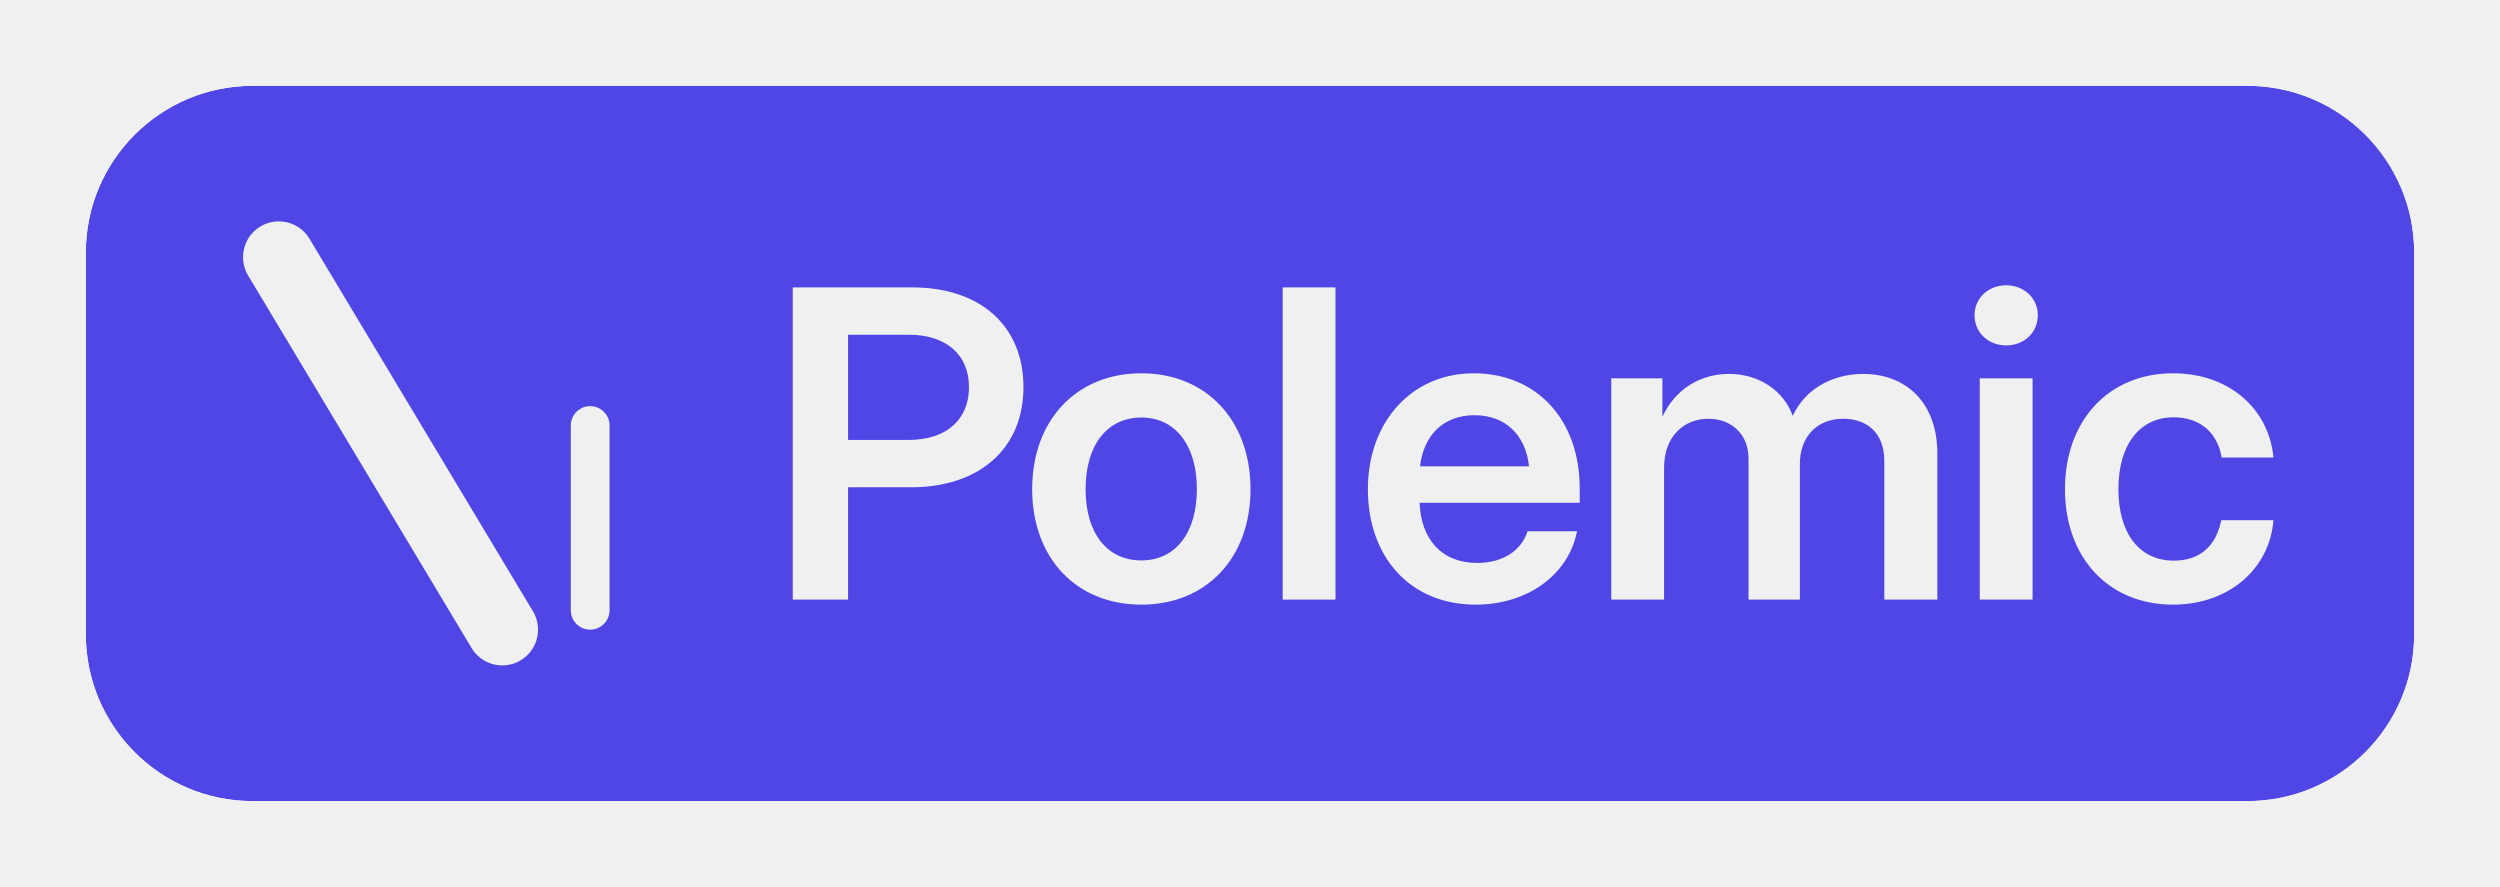
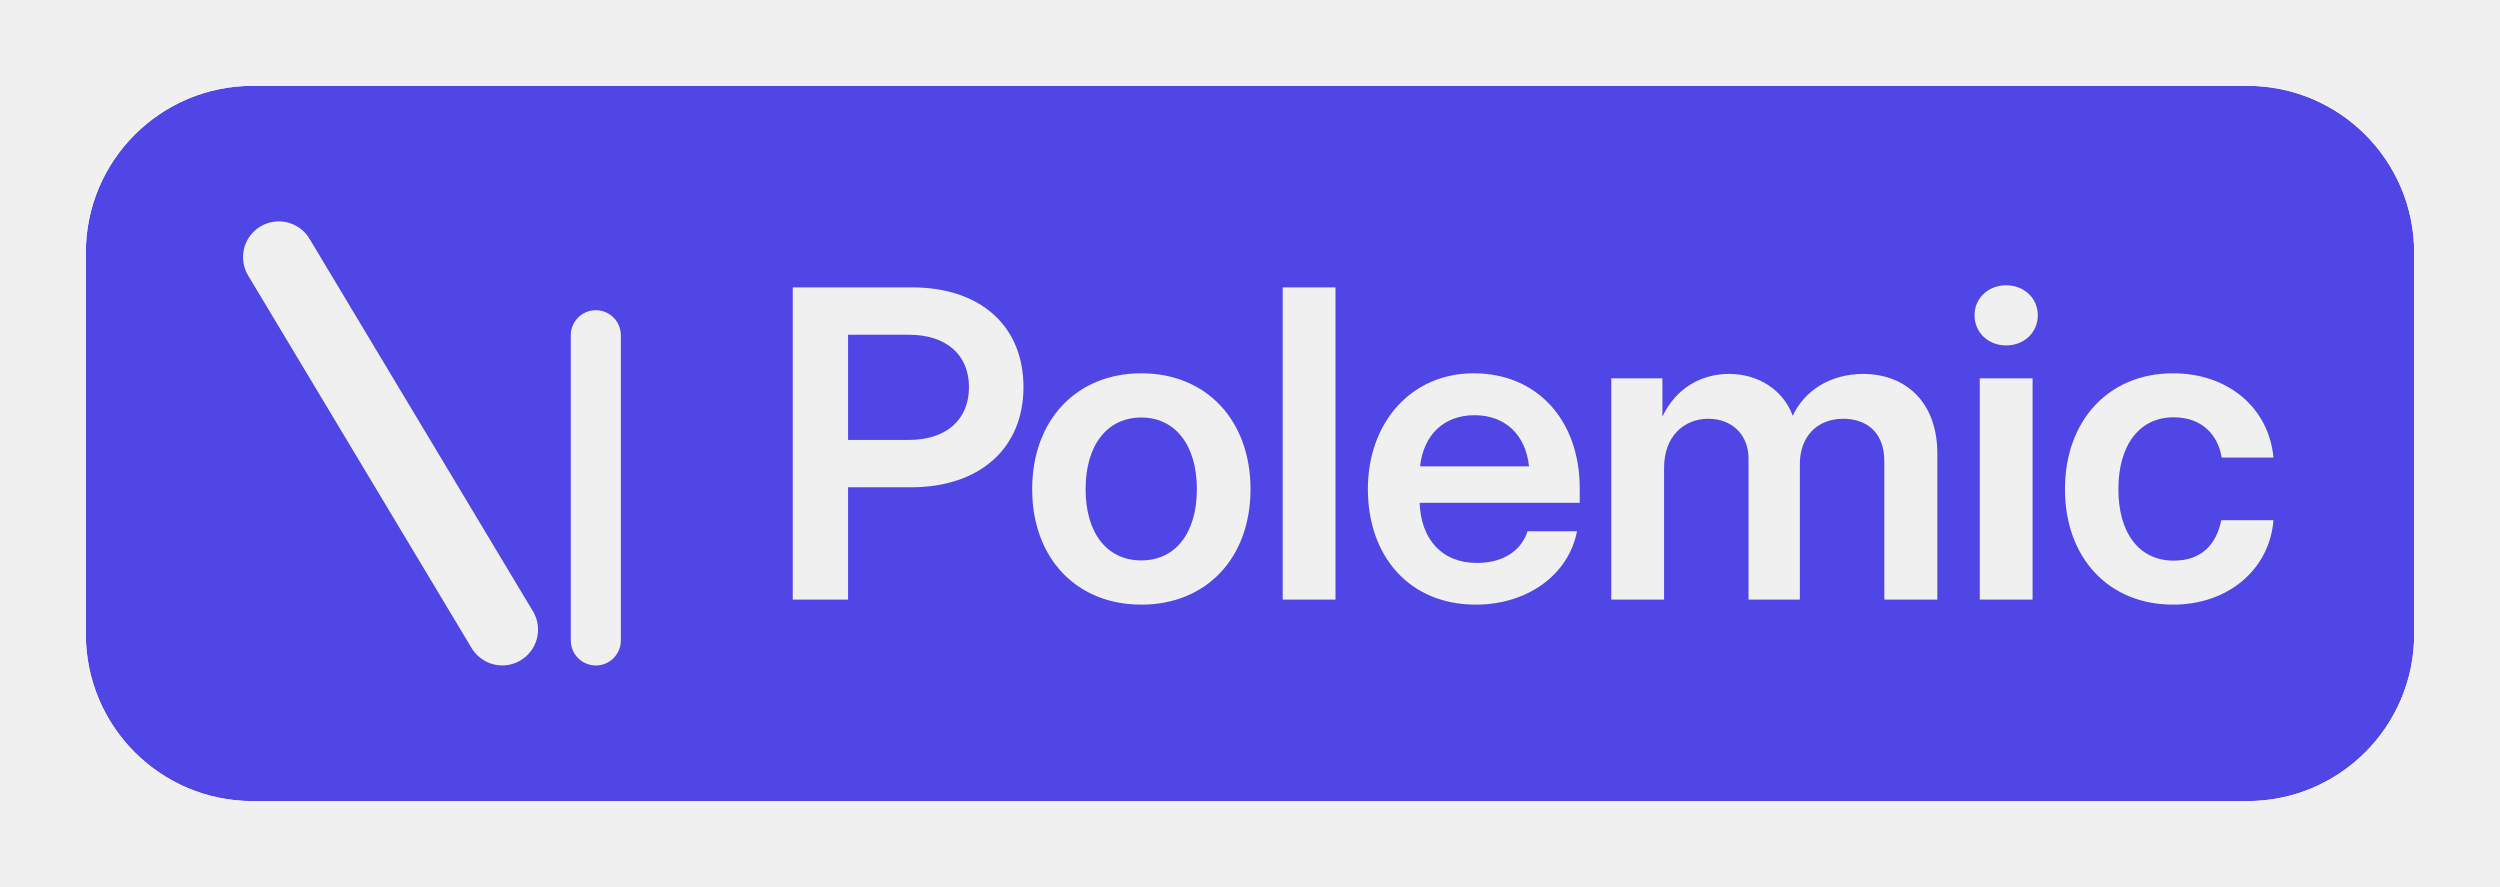
<svg xmlns="http://www.w3.org/2000/svg" viewBox="0 0 349.52 124.00" width="349.52" height="124.00">
  <defs>
    <mask id="m18">
      <rect x="12" y="12" width="325.52" height="100" rx="23.33" fill="#fff" />
      <path d="M38.98 35.95 L70.22 88.03" stroke="#000" stroke-width="10.00" stroke-linecap="round" fill="none" />
-       <rect x="79.80" y="56.78" width="5.42" height="31.25" rx="2.71" fill="#000" />
+       <rect x="79.80" y="43.37" width="7.00" height="49.67" rx="3.50" fill="#000" />
      <path transform="translate(107.20 83.83)" d="M3.633 0.0H11.367V-15.703H20.156C29.736 -15.703 35.889 -21.123 35.889 -29.707C35.889 -38.262 29.883 -43.652 20.303 -43.652H3.633ZM11.367 -22.324V-37.031H19.863C25.078 -37.031 28.271 -34.248 28.271 -29.707C28.271 -25.137 25.078 -22.324 19.863 -22.324ZM52.369 0.703C61.48 0.703 67.632 -5.83 67.632 -15.439C67.632 -25.049 61.48 -31.641 52.369 -31.641C43.257 -31.641 37.105 -25.049 37.105 -15.439C37.105 -5.83 43.257 0.703 52.369 0.703ZM52.369 -5.479C47.593 -5.479 44.576 -9.258 44.576 -15.439C44.576 -21.65 47.623 -25.459 52.369 -25.459C57.086 -25.459 60.132 -21.621 60.132 -15.439C60.132 -9.287 57.115 -5.479 52.369 -5.479ZM79.513 -43.652H72.13V0.0H79.513ZM99.128 0.703C106.364 0.703 112.106 -3.486 113.278 -9.551H106.364C105.514 -6.914 103.024 -5.127 99.304 -5.127C94.323 -5.127 91.452 -8.496 91.276 -13.535H113.659V-15.557C113.659 -25.049 107.741 -31.641 98.835 -31.641C90.163 -31.641 84.04 -24.844 84.04 -15.439C84.04 -6.064 89.841 0.703 99.128 0.703ZM91.335 -18.633C91.833 -23.057 94.675 -25.781 98.952 -25.781C103.229 -25.781 106.1 -23.057 106.569 -18.633ZM118.069 0.0H125.452V-18.457C125.452 -22.881 128.293 -25.283 131.633 -25.283C134.914 -25.283 137.258 -23.086 137.258 -19.717V0.0H144.436V-18.984C144.436 -22.676 146.75 -25.283 150.5 -25.283C153.664 -25.283 156.243 -23.467 156.243 -19.365V0.0H163.655V-20.42C163.655 -27.686 159.143 -31.553 153.284 -31.553C148.772 -31.553 145.08 -29.268 143.44 -25.693C142.151 -29.238 138.723 -31.553 134.534 -31.553C130.637 -31.553 127.092 -29.561 125.217 -25.576V-30.938H118.069ZM169.588 0.0H176.971V-30.938H169.588ZM173.279 -35.537C175.799 -35.537 177.703 -37.354 177.703 -39.756C177.703 -42.129 175.799 -43.945 173.279 -43.945C170.76 -43.945 168.855 -42.129 168.855 -39.756C168.855 -37.354 170.76 -35.537 173.279 -35.537ZM196.615 0.703C204.437 0.703 210.121 -4.336 210.648 -11.104H203.353C202.65 -7.676 200.57 -5.449 196.703 -5.449C191.839 -5.449 188.968 -9.346 188.968 -15.439C188.968 -21.562 191.869 -25.488 196.703 -25.488C200.541 -25.488 202.855 -23.174 203.412 -19.863H210.648C210.004 -26.748 204.379 -31.641 196.615 -31.641C187.562 -31.641 181.498 -24.99 181.498 -15.439C181.498 -5.889 187.562 0.703 196.615 0.703Z" fill="#000" />
    </mask>
  </defs>
  <rect x="12" y="12" width="325.52" height="100" rx="23.33" fill="#4F46E5" mask="url(#m18)" />
</svg>
